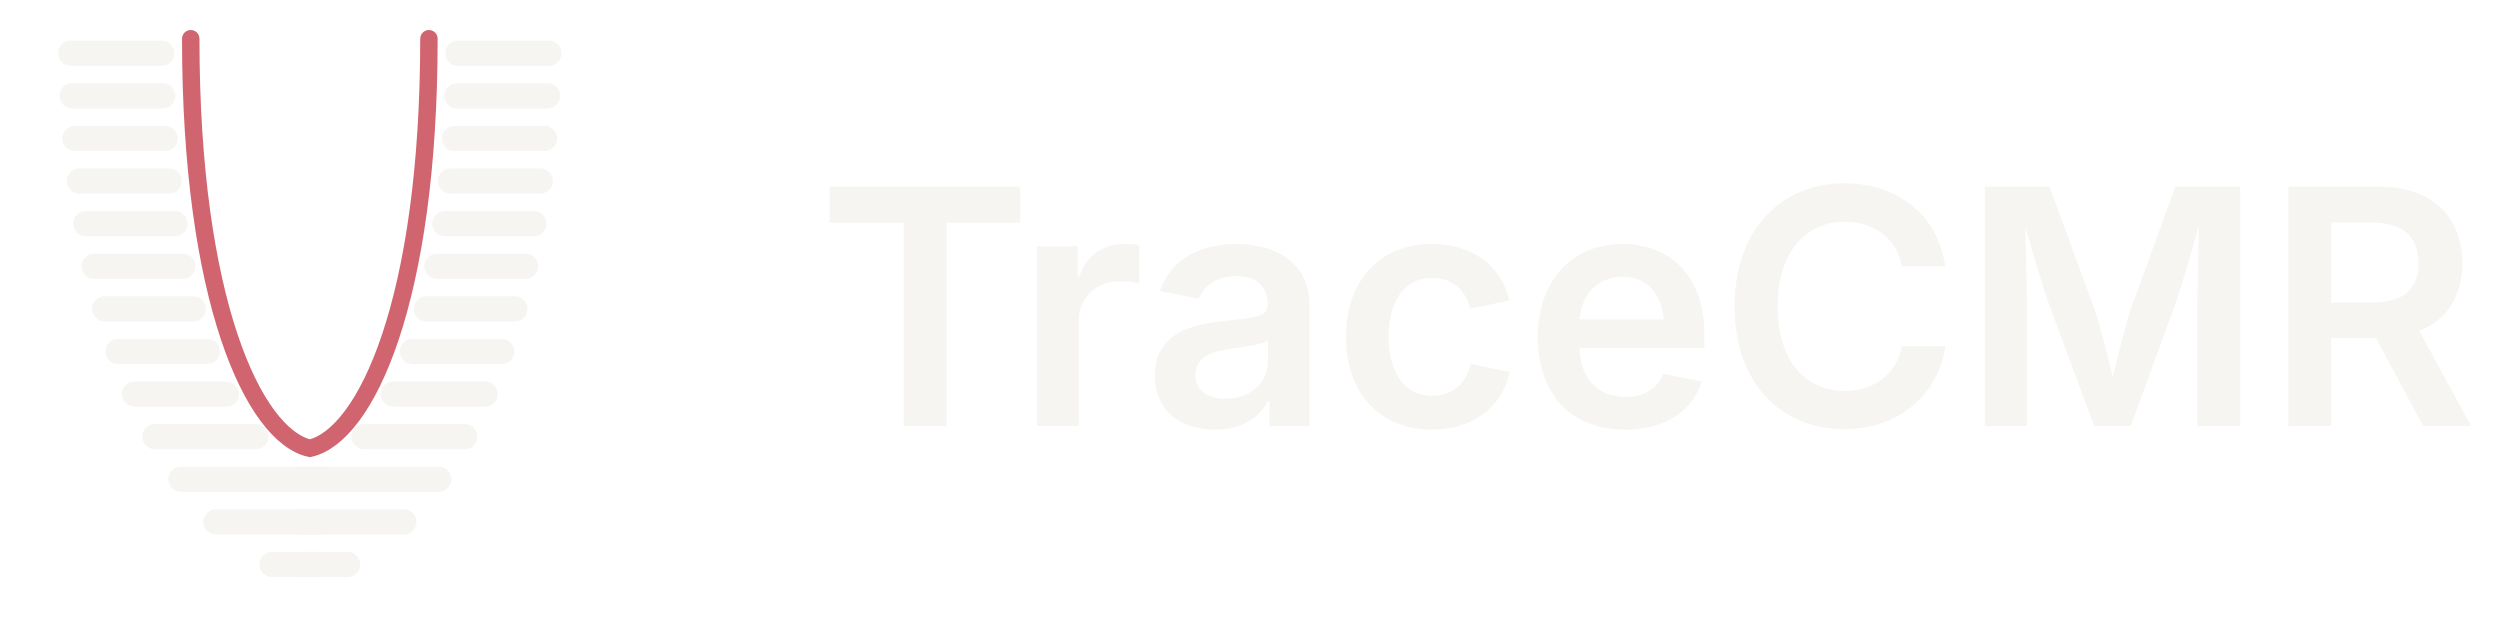
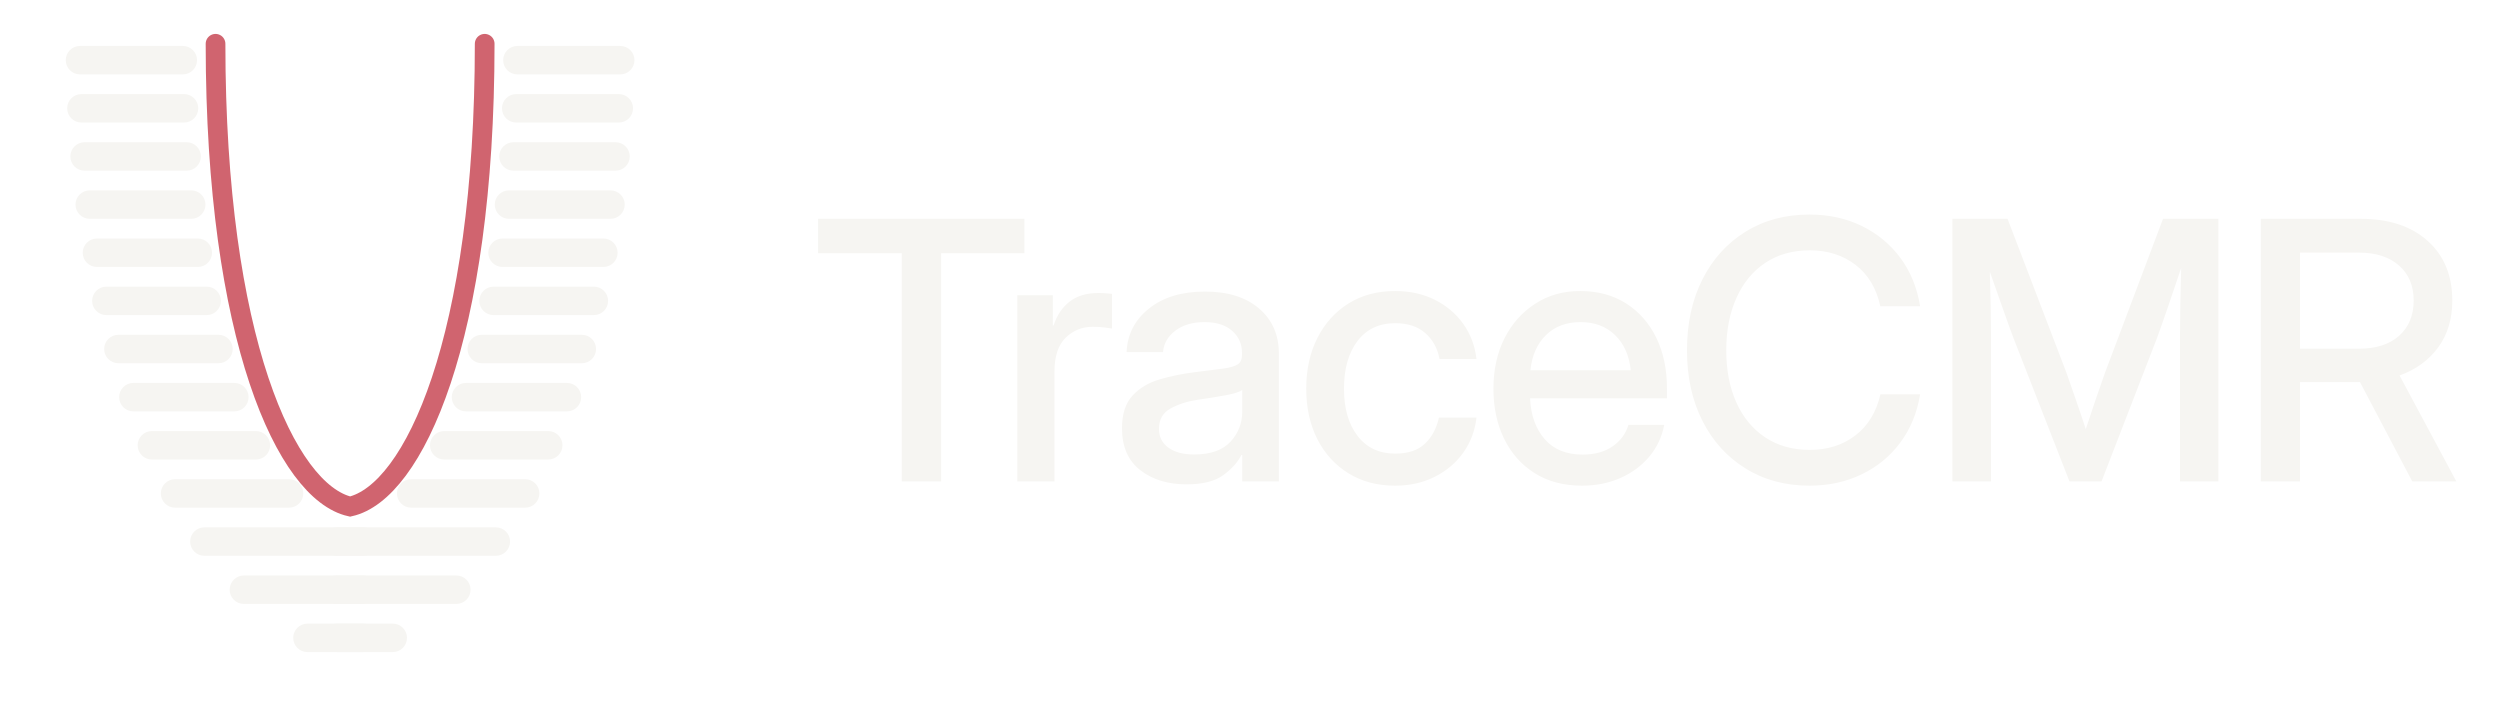
- <svg xmlns="http://www.w3.org/2000/svg" viewBox="0 0 258.2 64" role="img" aria-label="TraceCMR">
-   <rect x="6.01" y="4.20" width="12.00" height="2.6" rx="1.3" fill="#F6F5F2" />
-   <rect x="45.99" y="4.20" width="12.00" height="2.6" rx="1.3" fill="#F6F5F2" />
-   <rect x="6.14" y="8.60" width="11.98" height="2.6" rx="1.3" fill="#F6F5F2" />
-   <rect x="45.88" y="8.60" width="11.98" height="2.6" rx="1.3" fill="#F6F5F2" />
-   <rect x="6.43" y="13.00" width="11.93" height="2.6" rx="1.3" fill="#F6F5F2" />
-   <rect x="45.63" y="13.00" width="11.93" height="2.6" rx="1.3" fill="#F6F5F2" />
-   <rect x="6.90" y="17.40" width="11.88" height="2.6" rx="1.3" fill="#F6F5F2" />
-   <rect x="45.22" y="17.40" width="11.88" height="2.6" rx="1.3" fill="#F6F5F2" />
-   <rect x="7.56" y="21.80" width="11.82" height="2.6" rx="1.3" fill="#F6F5F2" />
-   <rect x="44.63" y="21.80" width="11.82" height="2.6" rx="1.3" fill="#F6F5F2" />
-   <rect x="8.42" y="26.20" width="11.77" height="2.6" rx="1.3" fill="#F6F5F2" />
-   <rect x="43.81" y="26.20" width="11.77" height="2.6" rx="1.3" fill="#F6F5F2" />
-   <rect x="9.52" y="30.60" width="11.75" height="2.6" rx="1.3" fill="#F6F5F2" />
-   <rect x="42.73" y="30.60" width="11.75" height="2.6" rx="1.3" fill="#F6F5F2" />
-   <rect x="10.89" y="35.00" width="11.83" height="2.6" rx="1.3" fill="#F6F5F2" />
-   <rect x="41.29" y="35.00" width="11.83" height="2.6" rx="1.3" fill="#F6F5F2" />
-   <rect x="12.58" y="39.40" width="12.11" height="2.6" rx="1.3" fill="#F6F5F2" />
-   <rect x="39.30" y="39.40" width="12.11" height="2.6" rx="1.3" fill="#F6F5F2" />
-   <rect x="14.70" y="43.80" width="13.02" height="2.6" rx="1.3" fill="#F6F5F2" />
-   <rect x="36.28" y="43.80" width="13.02" height="2.6" rx="1.3" fill="#F6F5F2" />
-   <rect x="17.38" y="48.20" width="17.12" height="2.6" rx="1.3" fill="#F6F5F2" />
-   <rect x="29.50" y="48.20" width="17.12" height="2.6" rx="1.3" fill="#F6F5F2" />
-   <rect x="20.99" y="52.60" width="13.51" height="2.6" rx="1.3" fill="#F6F5F2" />
-   <rect x="29.50" y="52.60" width="13.51" height="2.6" rx="1.3" fill="#F6F5F2" />
-   <rect x="26.80" y="57.00" width="7.70" height="2.6" rx="1.3" fill="#F6F5F2" />
-   <rect x="29.50" y="57.00" width="7.70" height="2.6" rx="1.3" fill="#F6F5F2" />
-   <path d="M19.70 4.00C19.70 31.00 26.19 44.98 32.00 46.30C37.81 44.98 44.30 31.00 44.30 4.00" fill="none" stroke="#D0646F" stroke-width="1.8" stroke-linecap="round" pathLength="100" />
-   <path d="M85.68 23.00 L93.32 23.00 L93.32 44.00 L97.75 44.00 L97.75 23.00 L105.37 23.00 L105.37 19.26 L85.68 19.26 L85.68 23.00 Z M107.11 44.00 L111.43 44.00 L111.43 33.08 C111.43 30.72 113.21 29.06 115.61 29.06 C116.38 29.06 117.29 29.17 117.66 29.27 L117.66 25.30 C117.24 25.24 116.56 25.19 116.08 25.19 C113.96 25.19 112.16 26.40 111.50 28.55 L111.30 28.55 L111.30 25.44 L107.11 25.44 L107.11 44.00 Z M125.48 44.38 C128.37 44.38 130.13 43.04 130.94 41.44 L131.11 41.44 L131.11 44.00 L135.24 44.00 L135.24 31.60 C135.24 26.65 131.16 25.20 127.67 25.20 C123.95 25.20 120.90 26.78 119.80 30.05 L123.81 30.87 C124.25 29.64 125.53 28.52 127.69 28.52 C129.80 28.52 130.92 29.59 130.92 31.40 L130.92 31.48 C130.92 32.76 129.56 32.81 126.34 33.16 C122.76 33.54 119.27 34.60 119.27 38.79 C119.27 42.44 121.95 44.38 125.48 44.38 Z M126.59 41.18 C124.77 41.18 123.45 40.34 123.45 38.74 C123.45 37.05 124.92 36.33 126.86 36.06 C127.97 35.91 130.38 35.62 130.96 35.15 L130.96 37.34 C130.96 39.40 129.25 41.18 126.59 41.18 Z M147.88 44.38 C152.04 44.38 155.13 42.12 155.93 38.42 L151.89 37.58 C151.45 39.59 150.03 40.88 147.91 40.88 C144.91 40.88 143.41 38.24 143.41 34.80 C143.41 31.33 144.91 28.71 147.91 28.71 C150.00 28.71 151.38 29.95 151.85 31.88 L155.88 31.03 C155.08 27.41 152.01 25.20 147.88 25.20 C142.46 25.20 139.01 29.04 139.01 34.82 C139.01 40.53 142.46 44.38 147.88 44.38 Z M167.83 44.38 C171.96 44.38 174.85 42.41 175.75 39.40 L171.78 38.59 C171.20 40.16 169.78 40.99 167.88 40.99 C165.11 40.99 163.23 39.23 163.12 35.93 L176.03 35.93 L176.03 34.57 C176.03 28.06 172.08 25.20 167.55 25.20 C162.24 25.20 158.82 29.12 158.82 34.84 C158.82 40.65 162.24 44.38 167.83 44.38 Z M163.13 32.99 C163.33 30.52 164.93 28.59 167.57 28.59 C170.14 28.59 171.58 30.34 171.83 32.99 L163.13 32.99 Z M190.47 44.33 C196.32 44.33 200.24 40.50 200.92 35.77 L196.43 35.77 C195.87 38.69 193.48 40.37 190.53 40.37 C186.51 40.37 183.60 37.33 183.60 31.65 C183.60 26.04 186.49 22.90 190.54 22.90 C193.50 22.90 195.89 24.58 196.43 27.50 L200.90 27.50 C200.12 22.09 195.90 18.93 190.47 18.93 C184.02 18.93 179.15 23.65 179.15 31.65 C179.15 39.62 183.97 44.33 190.47 44.33 Z M204.99 44.00 L209.34 44.00 L209.34 31.52 C209.34 29.64 209.24 26.22 209.17 23.41 C210.08 26.60 211.08 29.91 211.66 31.52 L216.29 44.00 L220.06 44.00 L224.63 31.52 C225.21 29.85 226.25 26.45 227.10 23.28 C227.05 26.22 226.95 29.67 226.95 31.52 L226.95 44.00 L231.37 44.00 L231.37 19.26 L224.68 19.26 L220.03 32.03 C219.54 33.51 218.79 36.56 218.20 39.00 C217.64 36.53 216.86 33.49 216.36 32.03 L211.66 19.26 L204.99 19.26 L204.99 44.00 Z M236.35 44.00 L240.78 44.00 L240.78 34.92 L245.40 34.92 L250.26 44.00 L255.22 44.00 L249.86 34.17 C252.79 33.01 254.31 30.54 254.31 27.18 C254.31 22.47 251.29 19.26 245.59 19.26 L236.35 19.26 L236.35 44.00 Z M240.78 31.25 L240.78 22.98 L244.91 22.98 C248.29 22.98 249.78 24.54 249.78 27.18 C249.78 29.80 248.29 31.25 244.95 31.25 L240.78 31.25 Z" fill="#F6F5F2" />
+ <svg xmlns="http://www.w3.org/2000/svg" viewBox="0 0 228.5 64" role="img" aria-label="TraceCMR">
+   <g>
+     <rect x="6.01" y="4.20" width="12.00" height="2.6" rx="1.3" fill="#F6F5F2" />
+     <rect x="45.99" y="4.20" width="12.00" height="2.6" rx="1.3" fill="#F6F5F2" />
+     <rect x="6.14" y="8.60" width="11.98" height="2.6" rx="1.3" fill="#F6F5F2" />
+     <rect x="45.88" y="8.60" width="11.98" height="2.6" rx="1.3" fill="#F6F5F2" />
+     <rect x="6.43" y="13.00" width="11.93" height="2.6" rx="1.3" fill="#F6F5F2" />
+     <rect x="45.63" y="13.00" width="11.93" height="2.6" rx="1.3" fill="#F6F5F2" />
+     <rect x="6.90" y="17.40" width="11.88" height="2.6" rx="1.3" fill="#F6F5F2" />
+     <rect x="45.22" y="17.40" width="11.88" height="2.6" rx="1.3" fill="#F6F5F2" />
+     <rect x="7.56" y="21.80" width="11.82" height="2.6" rx="1.3" fill="#F6F5F2" />
+     <rect x="44.63" y="21.80" width="11.82" height="2.6" rx="1.3" fill="#F6F5F2" />
+     <rect x="8.42" y="26.20" width="11.77" height="2.6" rx="1.3" fill="#F6F5F2" />
+     <rect x="43.81" y="26.20" width="11.77" height="2.6" rx="1.3" fill="#F6F5F2" />
+     <rect x="9.52" y="30.60" width="11.75" height="2.6" rx="1.3" fill="#F6F5F2" />
+     <rect x="42.73" y="30.60" width="11.75" height="2.6" rx="1.3" fill="#F6F5F2" />
+     <rect x="10.89" y="35.00" width="11.83" height="2.6" rx="1.3" fill="#F6F5F2" />
+     <rect x="41.29" y="35.00" width="11.83" height="2.6" rx="1.3" fill="#F6F5F2" />
+     <rect x="12.58" y="39.40" width="12.11" height="2.6" rx="1.3" fill="#F6F5F2" />
+     <rect x="39.30" y="39.40" width="12.11" height="2.6" rx="1.3" fill="#F6F5F2" />
+     <rect x="14.70" y="43.80" width="13.02" height="2.6" rx="1.3" fill="#F6F5F2" />
+     <rect x="36.28" y="43.80" width="13.02" height="2.6" rx="1.3" fill="#F6F5F2" />
+     <rect x="17.38" y="48.20" width="17.12" height="2.6" rx="1.3" fill="#F6F5F2" />
+     <rect x="29.50" y="48.20" width="17.12" height="2.6" rx="1.3" fill="#F6F5F2" />
+     <rect x="20.99" y="52.60" width="13.51" height="2.6" rx="1.3" fill="#F6F5F2" />
+     <rect x="29.50" y="52.60" width="13.51" height="2.6" rx="1.3" fill="#F6F5F2" />
+     <rect x="26.80" y="57.00" width="7.70" height="2.6" rx="1.3" fill="#F6F5F2" />
+     <rect x="29.50" y="57.00" width="7.70" height="2.6" rx="1.3" fill="#F6F5F2" />
+     <path d="M19.70 4.00C19.70 31.00 26.19 44.98 32.00 46.30C37.81 44.98 44.30 31.00 44.30 4.00" fill="none" stroke="#D0646F" stroke-width="1.8" stroke-linecap="round" pathLength="100" />
+   </g>
+   <path d="M74.77 23.14V20.00H93.63V23.14H86.02V44.00H82.42V23.14ZM92.98 44.00V26.99H96.23V29.74H96.30Q96.76 28.34 97.77 27.56Q98.78 26.78 100.40 26.78Q100.79 26.78 101.11 26.81Q101.44 26.85 101.64 26.86V30.03Q101.45 29.99 100.95 29.93Q100.45 29.87 99.86 29.87Q98.42 29.87 97.40 30.87Q96.38 31.87 96.38 33.95V44.00ZM108.45 44.27Q105.90 44.27 104.23 42.98Q102.55 41.68 102.55 39.14Q102.55 37.20 103.51 36.16Q104.47 35.12 106.01 34.67Q107.54 34.22 109.27 34.01Q110.86 33.82 111.80 33.69Q112.73 33.56 113.13 33.30Q113.52 33.05 113.52 32.42V32.27Q113.52 31.03 112.62 30.24Q111.72 29.44 110.09 29.44Q108.46 29.44 107.43 30.22Q106.40 31.00 106.30 32.18H102.97Q103.08 29.74 105.02 28.20Q106.95 26.65 110.14 26.65Q113.28 26.65 115.08 28.20Q116.89 29.74 116.89 32.34V44.00H113.54V41.58H113.47Q112.94 42.61 111.79 43.44Q110.64 44.27 108.45 44.27ZM109.14 41.54Q111.39 41.54 112.47 40.37Q113.54 39.20 113.54 37.64V35.64Q113.20 35.91 112.01 36.13Q110.81 36.35 109.46 36.54Q108.06 36.75 107.00 37.33Q105.93 37.91 105.93 39.20Q105.93 40.30 106.80 40.92Q107.66 41.54 109.14 41.54ZM127.51 44.39Q125.07 44.39 123.25 43.26Q121.42 42.13 120.40 40.13Q119.39 38.12 119.39 35.53Q119.39 32.90 120.41 30.89Q121.43 28.88 123.25 27.74Q125.07 26.60 127.51 26.60Q129.54 26.60 131.14 27.40Q132.74 28.20 133.74 29.60Q134.74 31.00 134.95 32.81H131.57Q131.31 31.37 130.28 30.45Q129.25 29.54 127.52 29.54Q125.32 29.54 124.08 31.16Q122.84 32.79 122.84 35.53Q122.84 38.23 124.08 39.84Q125.32 41.46 127.52 41.46Q129.28 41.46 130.23 40.56Q131.18 39.67 131.52 38.17H134.95Q134.75 39.94 133.76 41.35Q132.76 42.76 131.15 43.57Q129.54 44.39 127.51 44.39ZM144.60 44.39Q142.07 44.39 140.26 43.24Q138.45 42.10 137.47 40.09Q136.50 38.09 136.50 35.53Q136.50 32.93 137.51 30.92Q138.53 28.91 140.32 27.76Q142.10 26.60 144.42 26.60Q146.84 26.60 148.62 27.73Q150.40 28.86 151.38 30.86Q152.36 32.87 152.36 35.50V36.41H139.85Q139.95 38.72 141.18 40.13Q142.41 41.55 144.65 41.55Q146.32 41.55 147.40 40.79Q148.48 40.04 148.84 38.83H152.11Q151.80 40.47 150.75 41.73Q149.69 42.99 148.10 43.69Q146.52 44.39 144.60 44.39ZM139.88 33.84H149.05Q148.84 31.81 147.61 30.62Q146.39 29.44 144.46 29.44Q142.52 29.44 141.31 30.62Q140.09 31.81 139.88 33.84ZM165.38 44.39Q162.08 44.39 159.55 42.82Q157.02 41.26 155.61 38.48Q154.19 35.69 154.19 32.02Q154.19 28.31 155.61 25.52Q157.02 22.74 159.54 21.18Q162.07 19.61 165.38 19.61Q168.01 19.61 170.14 20.64Q172.28 21.68 173.68 23.55Q175.08 25.43 175.50 27.99H171.86Q171.33 25.54 169.60 24.21Q167.86 22.88 165.42 22.88Q163.05 22.88 161.34 24.03Q159.63 25.17 158.71 27.23Q157.78 29.29 157.78 32.02Q157.78 34.74 158.70 36.78Q159.62 38.83 161.33 39.97Q163.05 41.12 165.42 41.12Q167.85 41.12 169.58 39.80Q171.31 38.48 171.87 36.04H175.50Q175.08 38.59 173.68 40.46Q172.28 42.34 170.14 43.36Q168.01 44.39 165.38 44.39ZM178.45 44.00V20.00H183.49L188.87 34.06Q189.19 34.98 189.71 36.47Q190.23 37.96 190.64 39.22Q191.05 37.96 191.56 36.47Q192.08 34.98 192.40 34.06L197.70 20.00H202.76V44.00H199.25V30.92Q199.25 29.63 199.28 27.92Q199.31 26.20 199.36 24.49Q198.70 26.44 198.11 28.17Q197.52 29.89 197.14 30.92L192.08 44.00H189.15L184.04 30.92Q183.67 29.94 183.10 28.32Q182.53 26.70 181.87 24.83Q181.91 26.48 181.95 28.09Q181.98 29.70 181.98 30.92V44.00ZM206.64 44.00V20.00H215.78Q219.63 20.00 221.88 22.01Q224.14 24.03 224.14 27.47Q224.14 29.99 222.85 31.75Q221.56 33.51 219.32 34.32L224.51 44.00H220.48L215.70 34.92Q215.62 34.92 215.53 34.92H210.22V44.00ZM210.22 31.87H215.63Q217.95 31.87 219.28 30.69Q220.61 29.50 220.61 27.47Q220.61 25.44 219.27 24.27Q217.93 23.09 215.62 23.09H210.22Z" fill="#F6F5F2" />
</svg>
